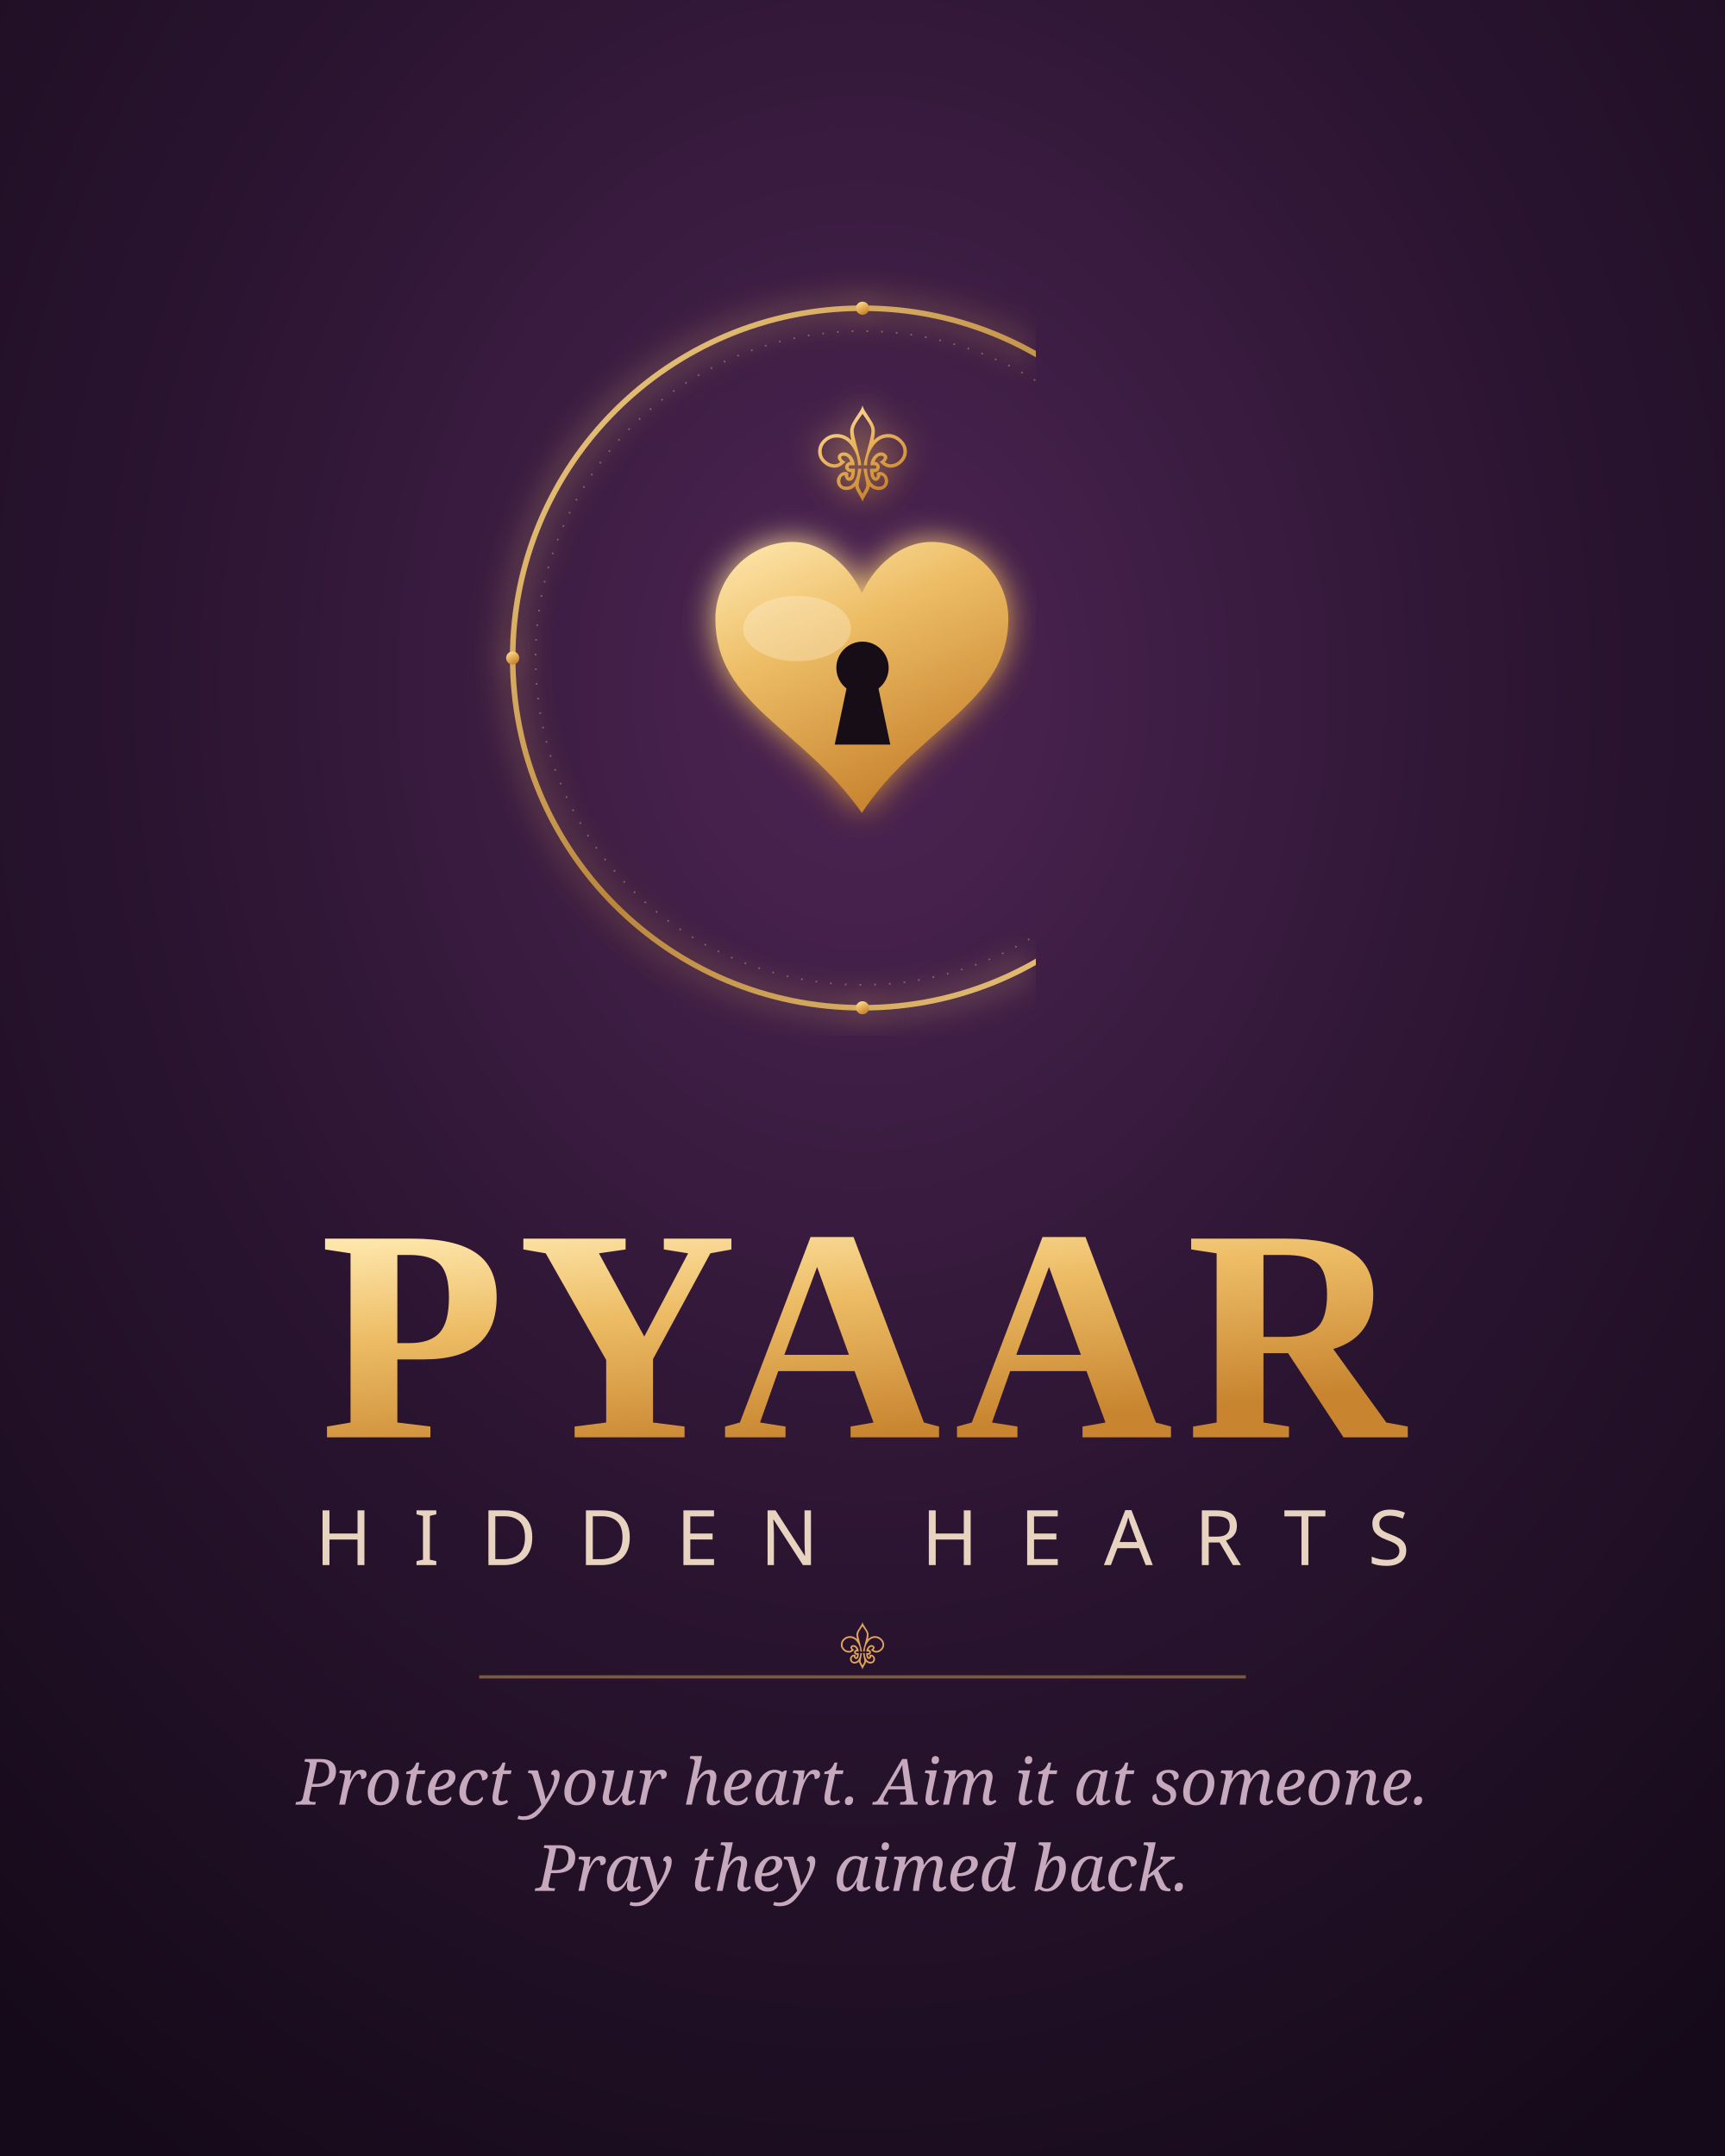
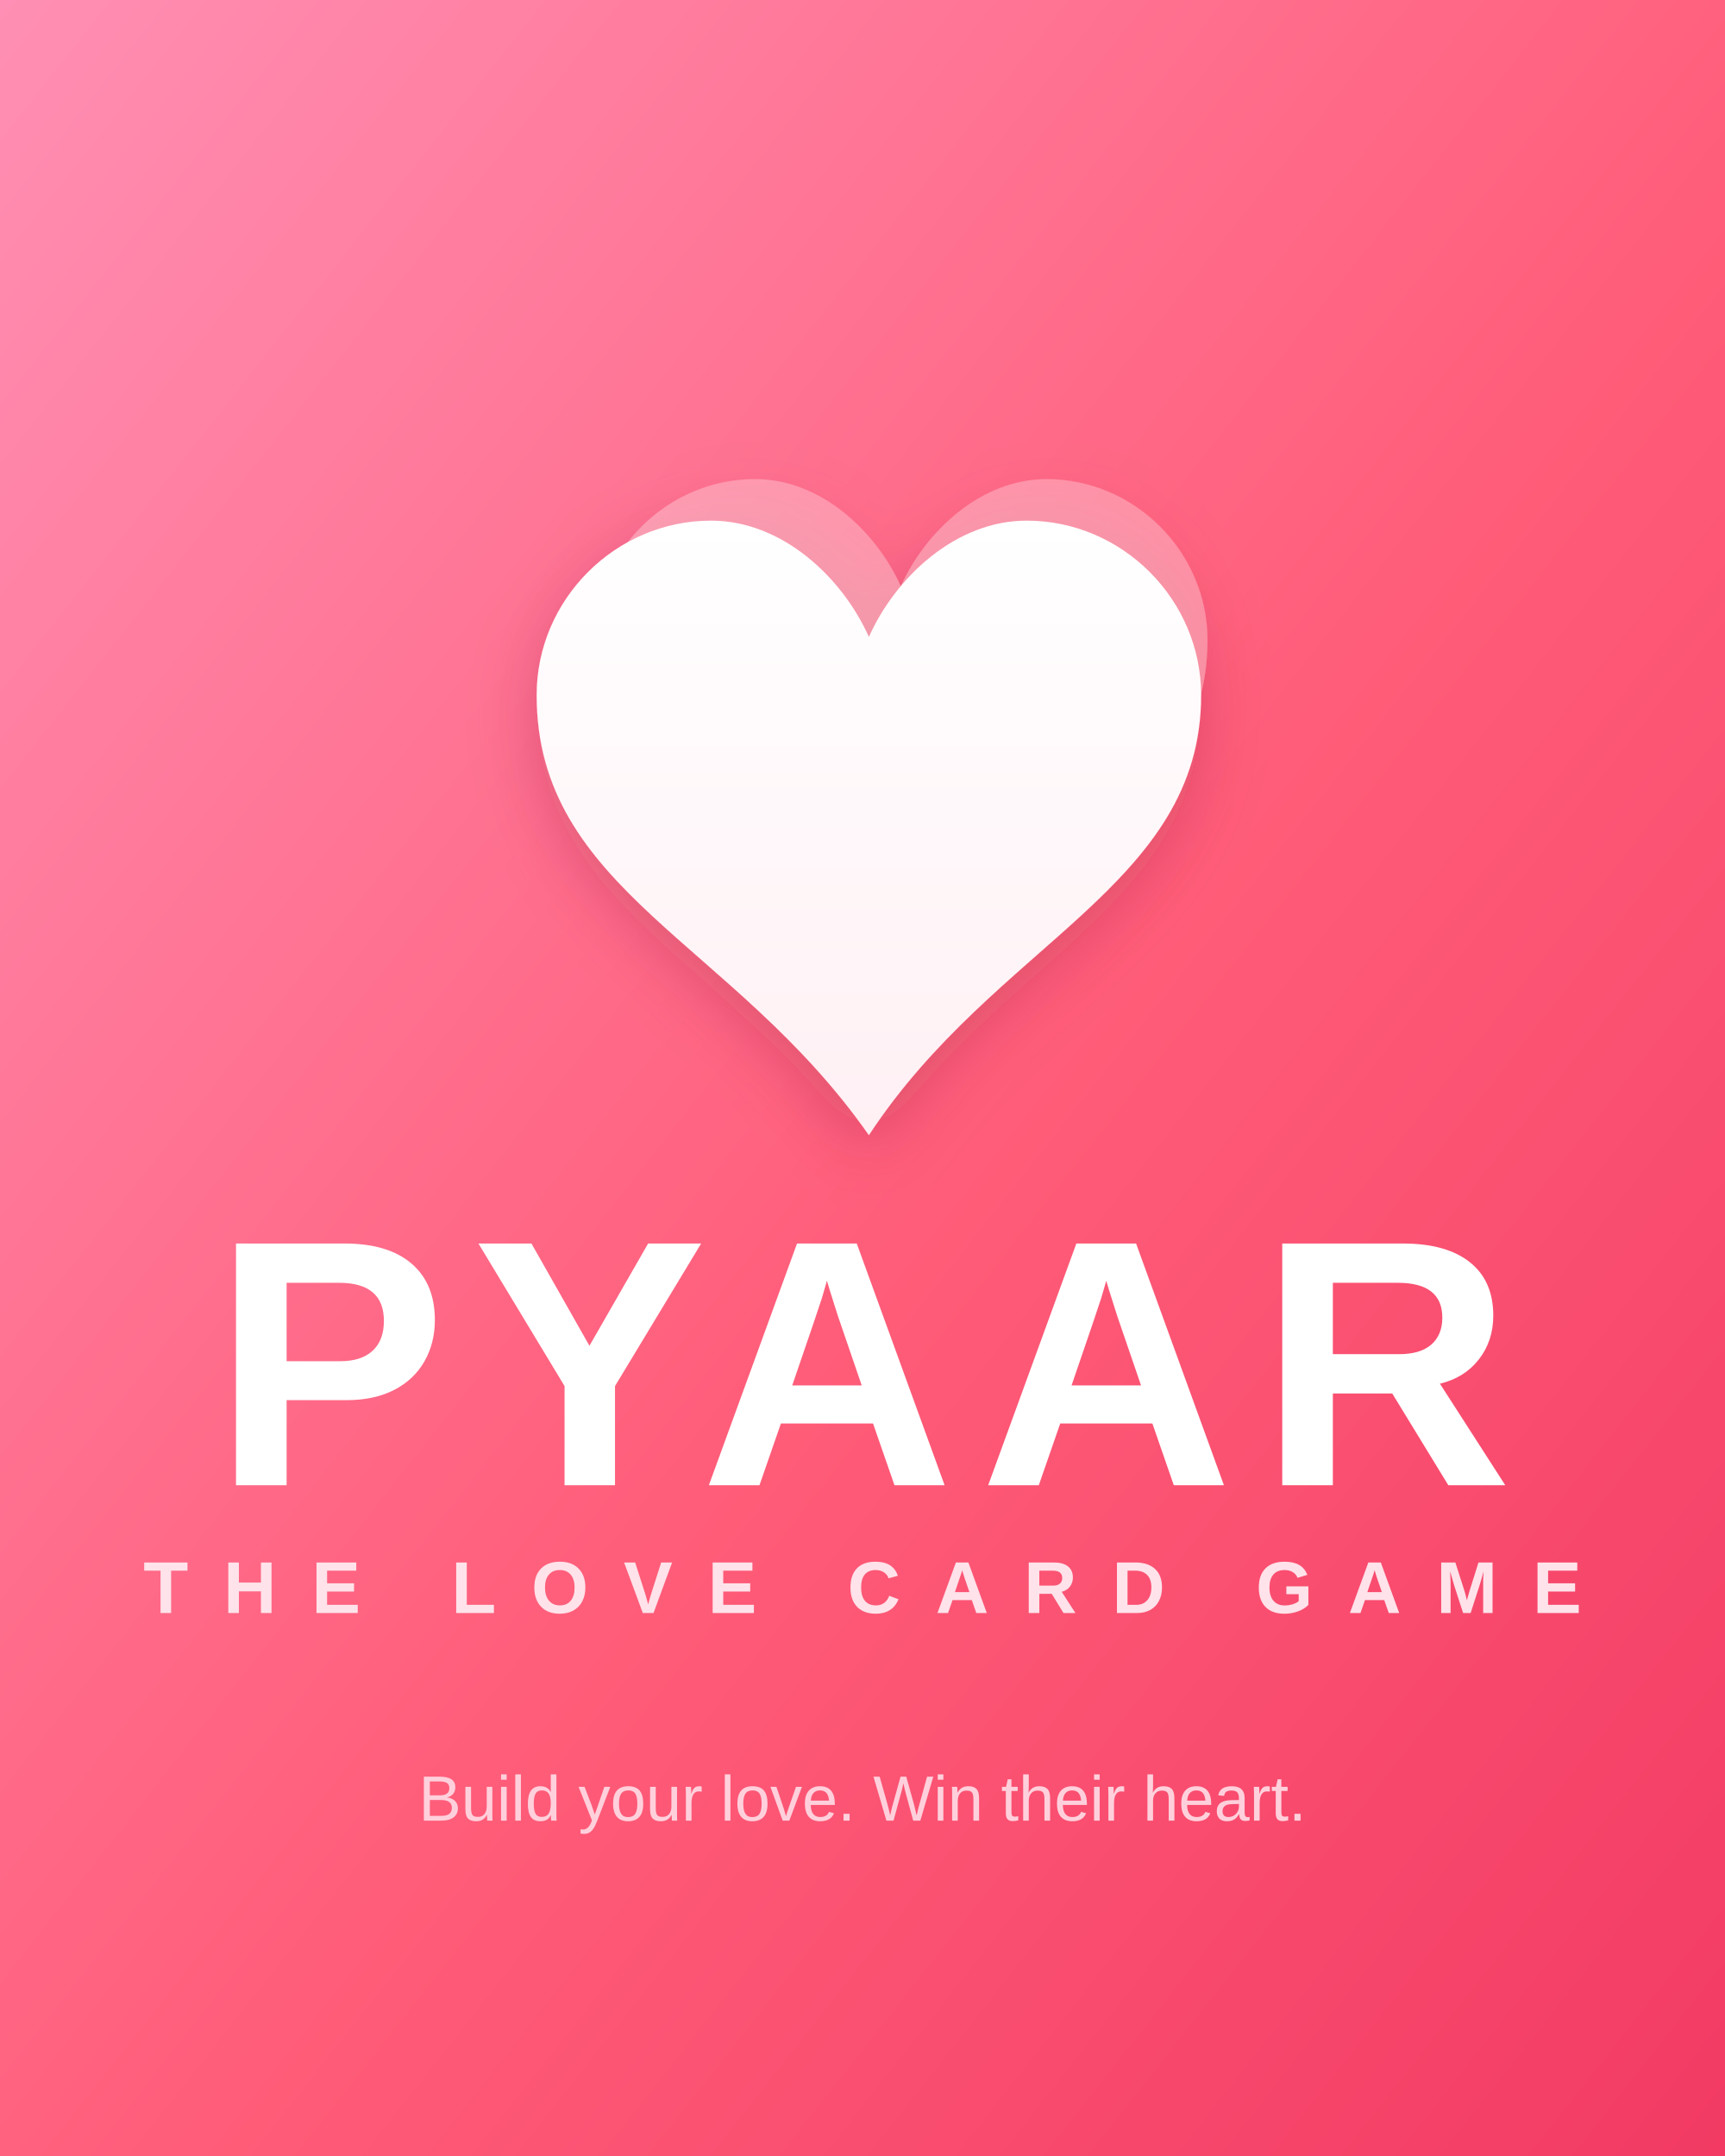
- <svg xmlns="http://www.w3.org/2000/svg" viewBox="0 0 1080 1350" width="1080" height="1350" role="img" aria-label="PYAAR — Hidden Hearts">
+ <svg xmlns="http://www.w3.org/2000/svg" viewBox="0 0 1080 1350" width="1080" height="1350" role="img" aria-label="PYAAR">
  <defs>
-     <radialGradient id="bg" cx="50%" cy="32%" r="80%">
-       <stop offset="0%" stop-color="#4e2554" />
-       <stop offset="52%" stop-color="#2a1430" />
-       <stop offset="100%" stop-color="#150a19" />
-     </radialGradient>
-     <linearGradient id="gold" x1="0" y1="0" x2="0.5" y2="1">
-       <stop offset="0%" stop-color="#ffe9b0" />
-       <stop offset="42%" stop-color="#edbd66" />
-       <stop offset="100%" stop-color="#c8842f" />
+     <linearGradient id="bg" x1="0" y1="0" x2="1" y2="1">
+       <stop offset="0%" stop-color="#ff8fb4" />
+       <stop offset="55%" stop-color="#ff5d79" />
+       <stop offset="100%" stop-color="#f23a63" />
    </linearGradient>
-     <linearGradient id="goldring" x1="0" y1="0" x2="1" y2="1">
-       <stop offset="0%" stop-color="#f3d188" />
-       <stop offset="50%" stop-color="#b9863c" />
-       <stop offset="100%" stop-color="#f3d188" />
+     <linearGradient id="heart" x1="0" y1="0" x2="0" y2="1">
+       <stop offset="0%" stop-color="#fff" />
+       <stop offset="100%" stop-color="#fff0f4" />
    </linearGradient>
-     <filter id="glow" x="-40%" y="-40%" width="180%" height="180%">
-       <feGaussianBlur stdDeviation="10" result="b" />
-       <feMerge>
-         <feMergeNode in="b" />
-         <feMergeNode in="SourceGraphic" />
-       </feMerge>
+     <filter id="sh" x="-40%" y="-40%" width="180%" height="180%">
+       <feDropShadow dx="0" dy="12" stdDeviation="20" flood-color="#8e1437" flood-opacity="0.28" />
    </filter>
-     <symbol id="emblem" viewBox="0 0 512 512">
-       <circle cx="256" cy="256" r="214" fill="none" stroke="url(#goldring)" stroke-width="3.4" />
-       <circle cx="256" cy="256" r="200" fill="none" stroke="#e9c373" stroke-width="1" stroke-dasharray="1 8" opacity="0.4" />
-       <g fill="url(#gold)">
-         <circle cx="256" cy="42" r="4" />
-         <circle cx="256" cy="470" r="4" />
-         <circle cx="42" cy="256" r="4" />
-         <circle cx="470" cy="256" r="4" />
-       </g>
-       <text x="256" y="150" text-anchor="middle" font-family="Georgia,'Times New Roman',serif" font-size="72" fill="url(#gold)">⚜</text>
-       <path transform="translate(166,185) scale(5.6)" fill="url(#gold)" d="M23.6 0c-3.4 0-6.3 2.7-7.6 5.6C14.7 2.7 11.8 0 8.4 0 3.8 0 0 3.8 0 8.4c0 9.4 9.5 11.9 16 21.2 6.1-9.3 16-12 16-21.2C32 3.8 28.2 0 23.6 0z" />
-       <ellipse cx="216" cy="238" rx="33" ry="20" fill="#fff6df" opacity="0.32" />
-       <g fill="#160a19">
-         <circle cx="256" cy="262" r="16" />
-         <path d="M247 271 L265 271 L273 309 L239 309 Z" />
-       </g>
-     </symbol>
  </defs>
  <rect x="0" y="0" width="1080" height="1350" fill="url(#bg)" />
-   <use href="#emblem" x="278" y="150" width="524" height="524" filter="url(#glow)" />
-   <text x="540" y="900" text-anchor="middle" font-family="Georgia,'Times New Roman',serif" font-weight="700" font-size="190" letter-spacing="8" fill="url(#gold)">PYAAR</text>
-   <text x="540" y="980" text-anchor="middle" font-family="system-ui,'Segoe UI',sans-serif" font-size="48" letter-spacing="26" fill="#e7d3bf">HIDDEN HEARTS</text>
-   <g>
-     <line x1="300" y1="1050" x2="780" y2="1050" stroke="#7a5a3a" stroke-width="2" />
-     <text x="540" y="1040" text-anchor="middle" font-family="Georgia,serif" font-size="36" fill="#e0a458">⚜</text>
+   <g filter="url(#sh)">
+     <path transform="translate(372,300) scale(12)" fill="#ffffff" opacity="0.28" d="M23.6 0c-3.4 0-6.3 2.7-7.6 5.6C14.7 2.7 11.8 0 8.4 0 3.8 0 0 3.8 0 8.4c0 9.4 9.5 11.9 16 21.2 6.1-9.3 16-12 16-21.2C32 3.8 28.2 0 23.6 0z" />
+     <path transform="translate(336,326) scale(13)" fill="url(#heart)" d="M23.6 0c-3.4 0-6.3 2.7-7.6 5.6C14.7 2.7 11.8 0 8.4 0 3.8 0 0 3.8 0 8.4c0 9.4 9.5 11.9 16 21.2 6.1-9.3 16-12 16-21.2C32 3.8 28.2 0 23.6 0z" />
  </g>
-   <text x="540" y="1130" text-anchor="middle" font-family="Georgia,serif" font-style="italic" font-size="40" fill="#c7a9bd">Protect your heart. Aim it at someone.</text>
-   <text x="540" y="1184" text-anchor="middle" font-family="Georgia,serif" font-style="italic" font-size="40" fill="#c7a9bd">Pray they aimed back.</text>
+   <text x="540" y="930" text-anchor="middle" font-family="'Segoe UI','Helvetica Neue',Arial,sans-serif" font-weight="800" font-size="220" letter-spacing="16" fill="#ffffff">PYAAR</text>
+   <text x="540" y="1010" text-anchor="middle" font-family="'Segoe UI',Arial,sans-serif" font-weight="600" font-size="46" letter-spacing="22" fill="#ffe2ea">THE LOVE CARD GAME</text>
+   <text x="540" y="1140" text-anchor="middle" font-family="'Segoe UI',Arial,sans-serif" font-size="40" fill="#ffd0dc">Build your love. Win their heart.</text>
</svg>
